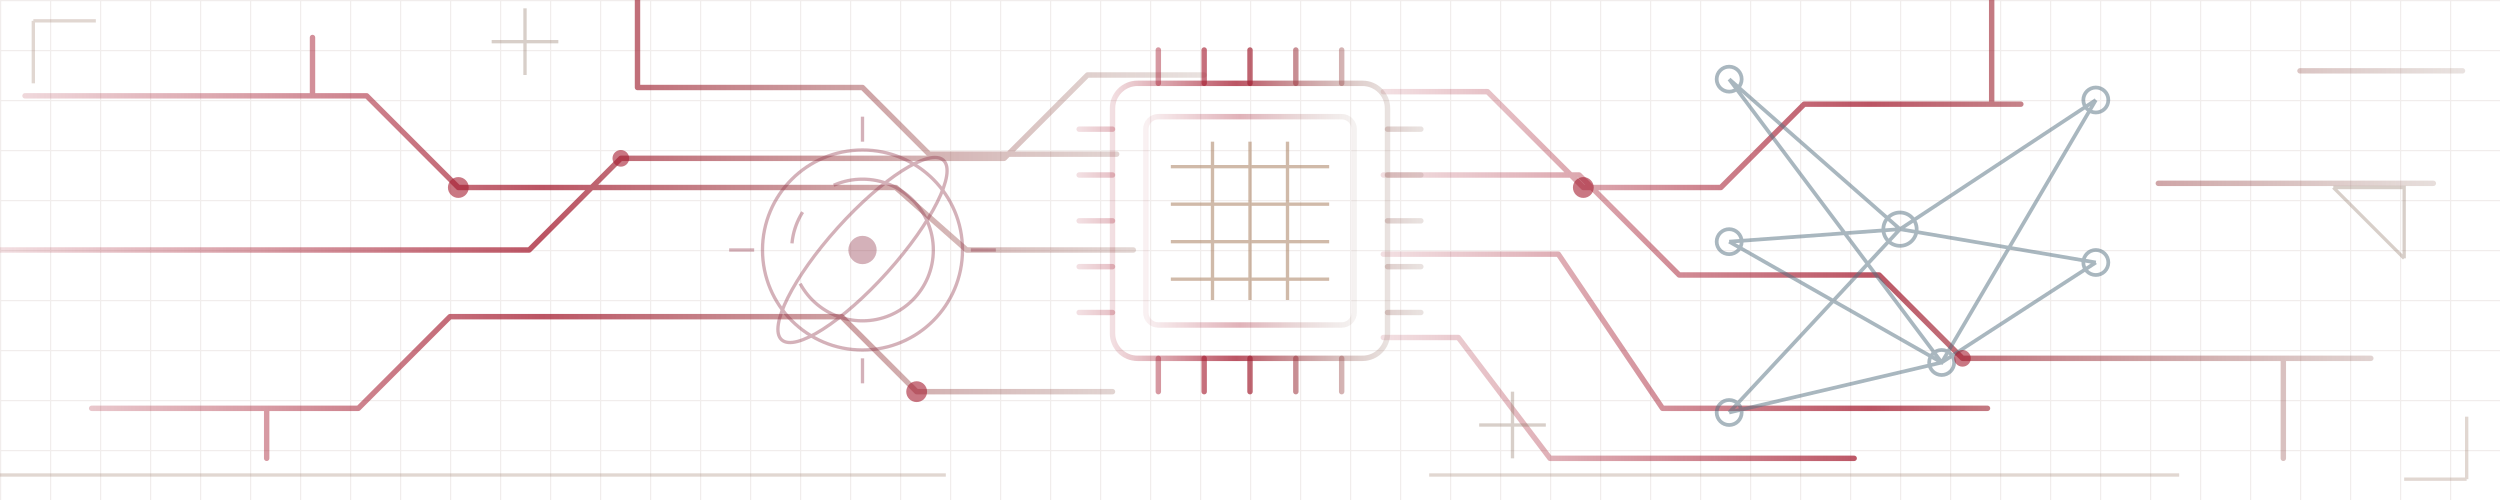
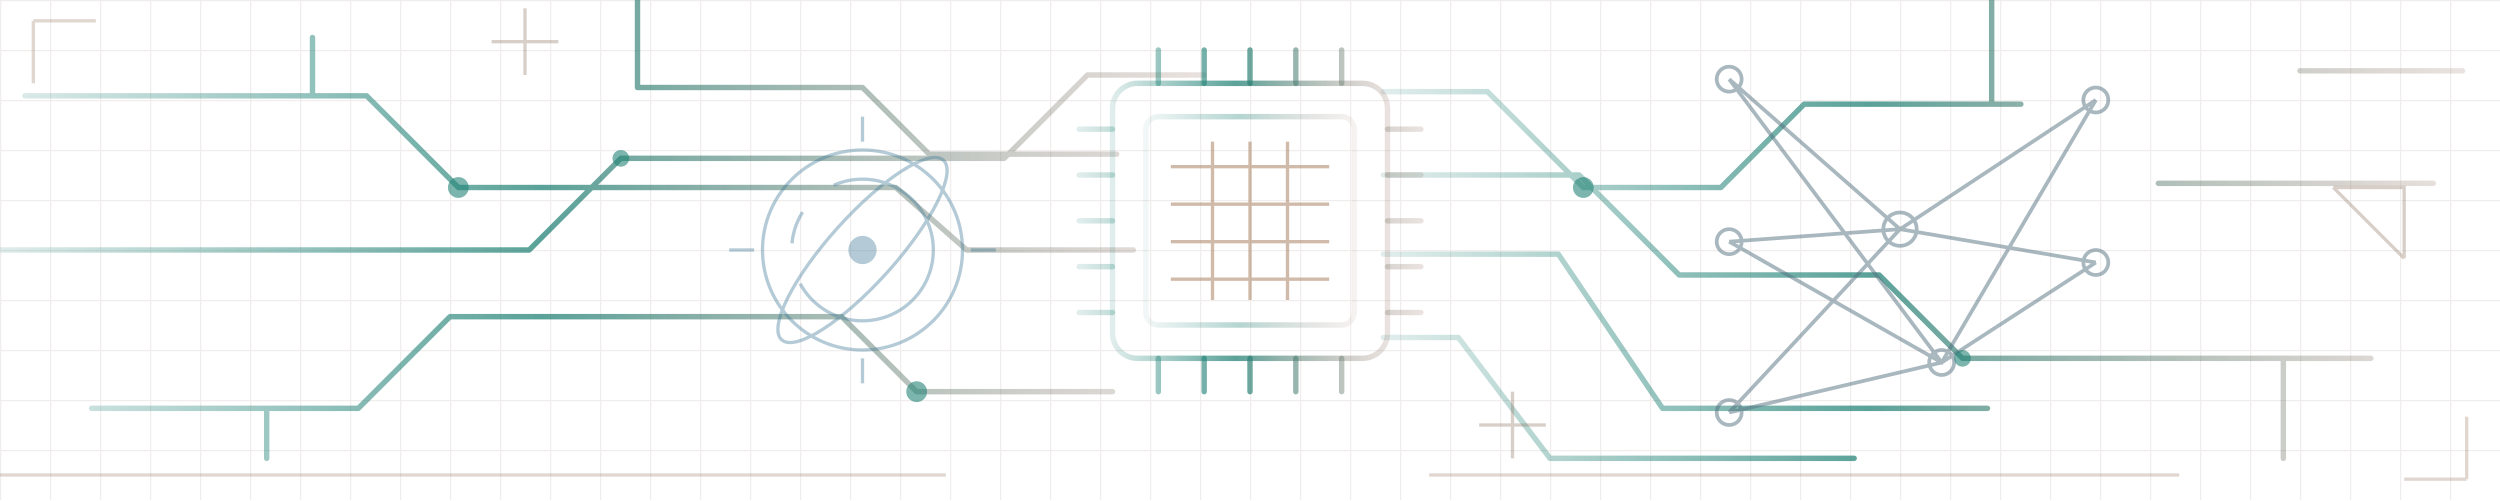
<svg xmlns="http://www.w3.org/2000/svg" viewBox="0 0 600 120" fill="none">
  <defs>
    <pattern id="grid" width="12" height="12" patternUnits="userSpaceOnUse">
      <path d="M12 0H0v12" stroke="#987a6d" stroke-opacity=".13" stroke-width=".6" />
    </pattern>
    <linearGradient id="fade">
-       <stop stop-color="#a51c30" stop-opacity=".14" />
-       <stop offset=".45" stop-color="#a51c30" stop-opacity=".75" />
+       <stop stop-color="#238377" stop-opacity=".14" />
+       <stop offset=".45" stop-color="#238377" stop-opacity=".75" />
      <stop offset="1" stop-color="#926f62" stop-opacity=".2" />
    </linearGradient>
  </defs>
  <path fill="url(#grid)" d="M0 0h600v120H0z" />
  <g stroke="url(#fade)" stroke-width="1.3" stroke-linecap="round" stroke-linejoin="round">
    <path d="M6 23h82l22 22h105l17 15h40M0 60h127l22-22h92l20-20h28M22 98h64l22-22h94l18 18h47M75 9v14M64 110V98M153 0v21h54l16 16h45" />
    <path d="M332 22h25l23 23h33l20-20h52M332 42h47l24 24h48l20 20h98M332 61h42l25 37h78M332 81h18l22 29h73M478 0v25M548 86v24M552 17h39M518 44h66" />
    <rect x="267" y="20" width="66" height="66" rx="6" />
    <rect x="275" y="28" width="50" height="50" rx="3" stroke-opacity=".45" />
    <path d="M278 12v8m11-8v8m11-8v8m11-8v8m11-8v8M278 86v8m11-8v8m11-8v8m11-8v8m11-8v8M259 31h8m-8 11h8m-8 11h8m-8 11h8m-8 11h8M333 31h8m-8 11h8m-8 11h8m-8 11h8m-8 11h8" />
  </g>
  <g stroke="#536f80" stroke-width=".9" opacity=".5">
    <path d="m415 19 41 36-41 44m0-80 51 68m-51-29 41-3 47-31m-88 34 51 29 37-63m-88 75 51-12 37-24m-47-8 47 8m-88 36 41-44" />
    <circle cx="415" cy="19" r="3" />
    <circle cx="415" cy="58" r="3" />
    <circle cx="415" cy="99" r="3" />
    <circle cx="456" cy="55" r="4" />
    <circle cx="466" cy="87" r="3" />
    <circle cx="503" cy="24" r="3" />
    <circle cx="503" cy="63" r="3" />
  </g>
-   <g fill="#a51c30" opacity=".6">
+   <g fill="#238377" opacity=".6">
    <circle cx="110" cy="45" r="2.5" />
    <circle cx="149" cy="38" r="2" />
    <circle cx="220" cy="94" r="2.5" />
    <circle cx="380" cy="45" r="2.5" />
    <circle cx="471" cy="86" r="2" />
  </g>
  <g stroke="#aa8162" stroke-width=".8" opacity=".55">
    <path d="M281 40h38m-38 9h38m-38 9h38m-38 9h38M291 34v38m9-38v38m9-38v38" />
  </g>
-   <g stroke="#8d3347" stroke-width=".8" opacity=".38">
+   <g stroke="#3a7796" stroke-width=".8" opacity=".38">
    <circle cx="207" cy="60" r="24" />
    <circle cx="207" cy="60" r="17" stroke-dasharray="45 10 8 10" />
    <ellipse cx="207" cy="60" rx="8" ry="29" transform="rotate(42 207 60)" />
    <path d="M207 28v6m0 52v6m-32-32h6m52 0h6" />
-     <circle cx="207" cy="60" r="3" fill="#8d3347" />
+     <circle cx="207" cy="60" r="3" fill="#3a7796" />
  </g>
  <path d="M118 10h16m-8-8v16M355 102h16m-8-8v16M560 45h17v17m-17-17 17 17" stroke="#8e7565" stroke-width=".8" opacity=".35" />
  <path d="M8 5h15M8 5v15m569 95h15m0-15v15M0 114h227m116 0h180" stroke="#9b7a66" stroke-width=".8" opacity=".3" />
</svg>
